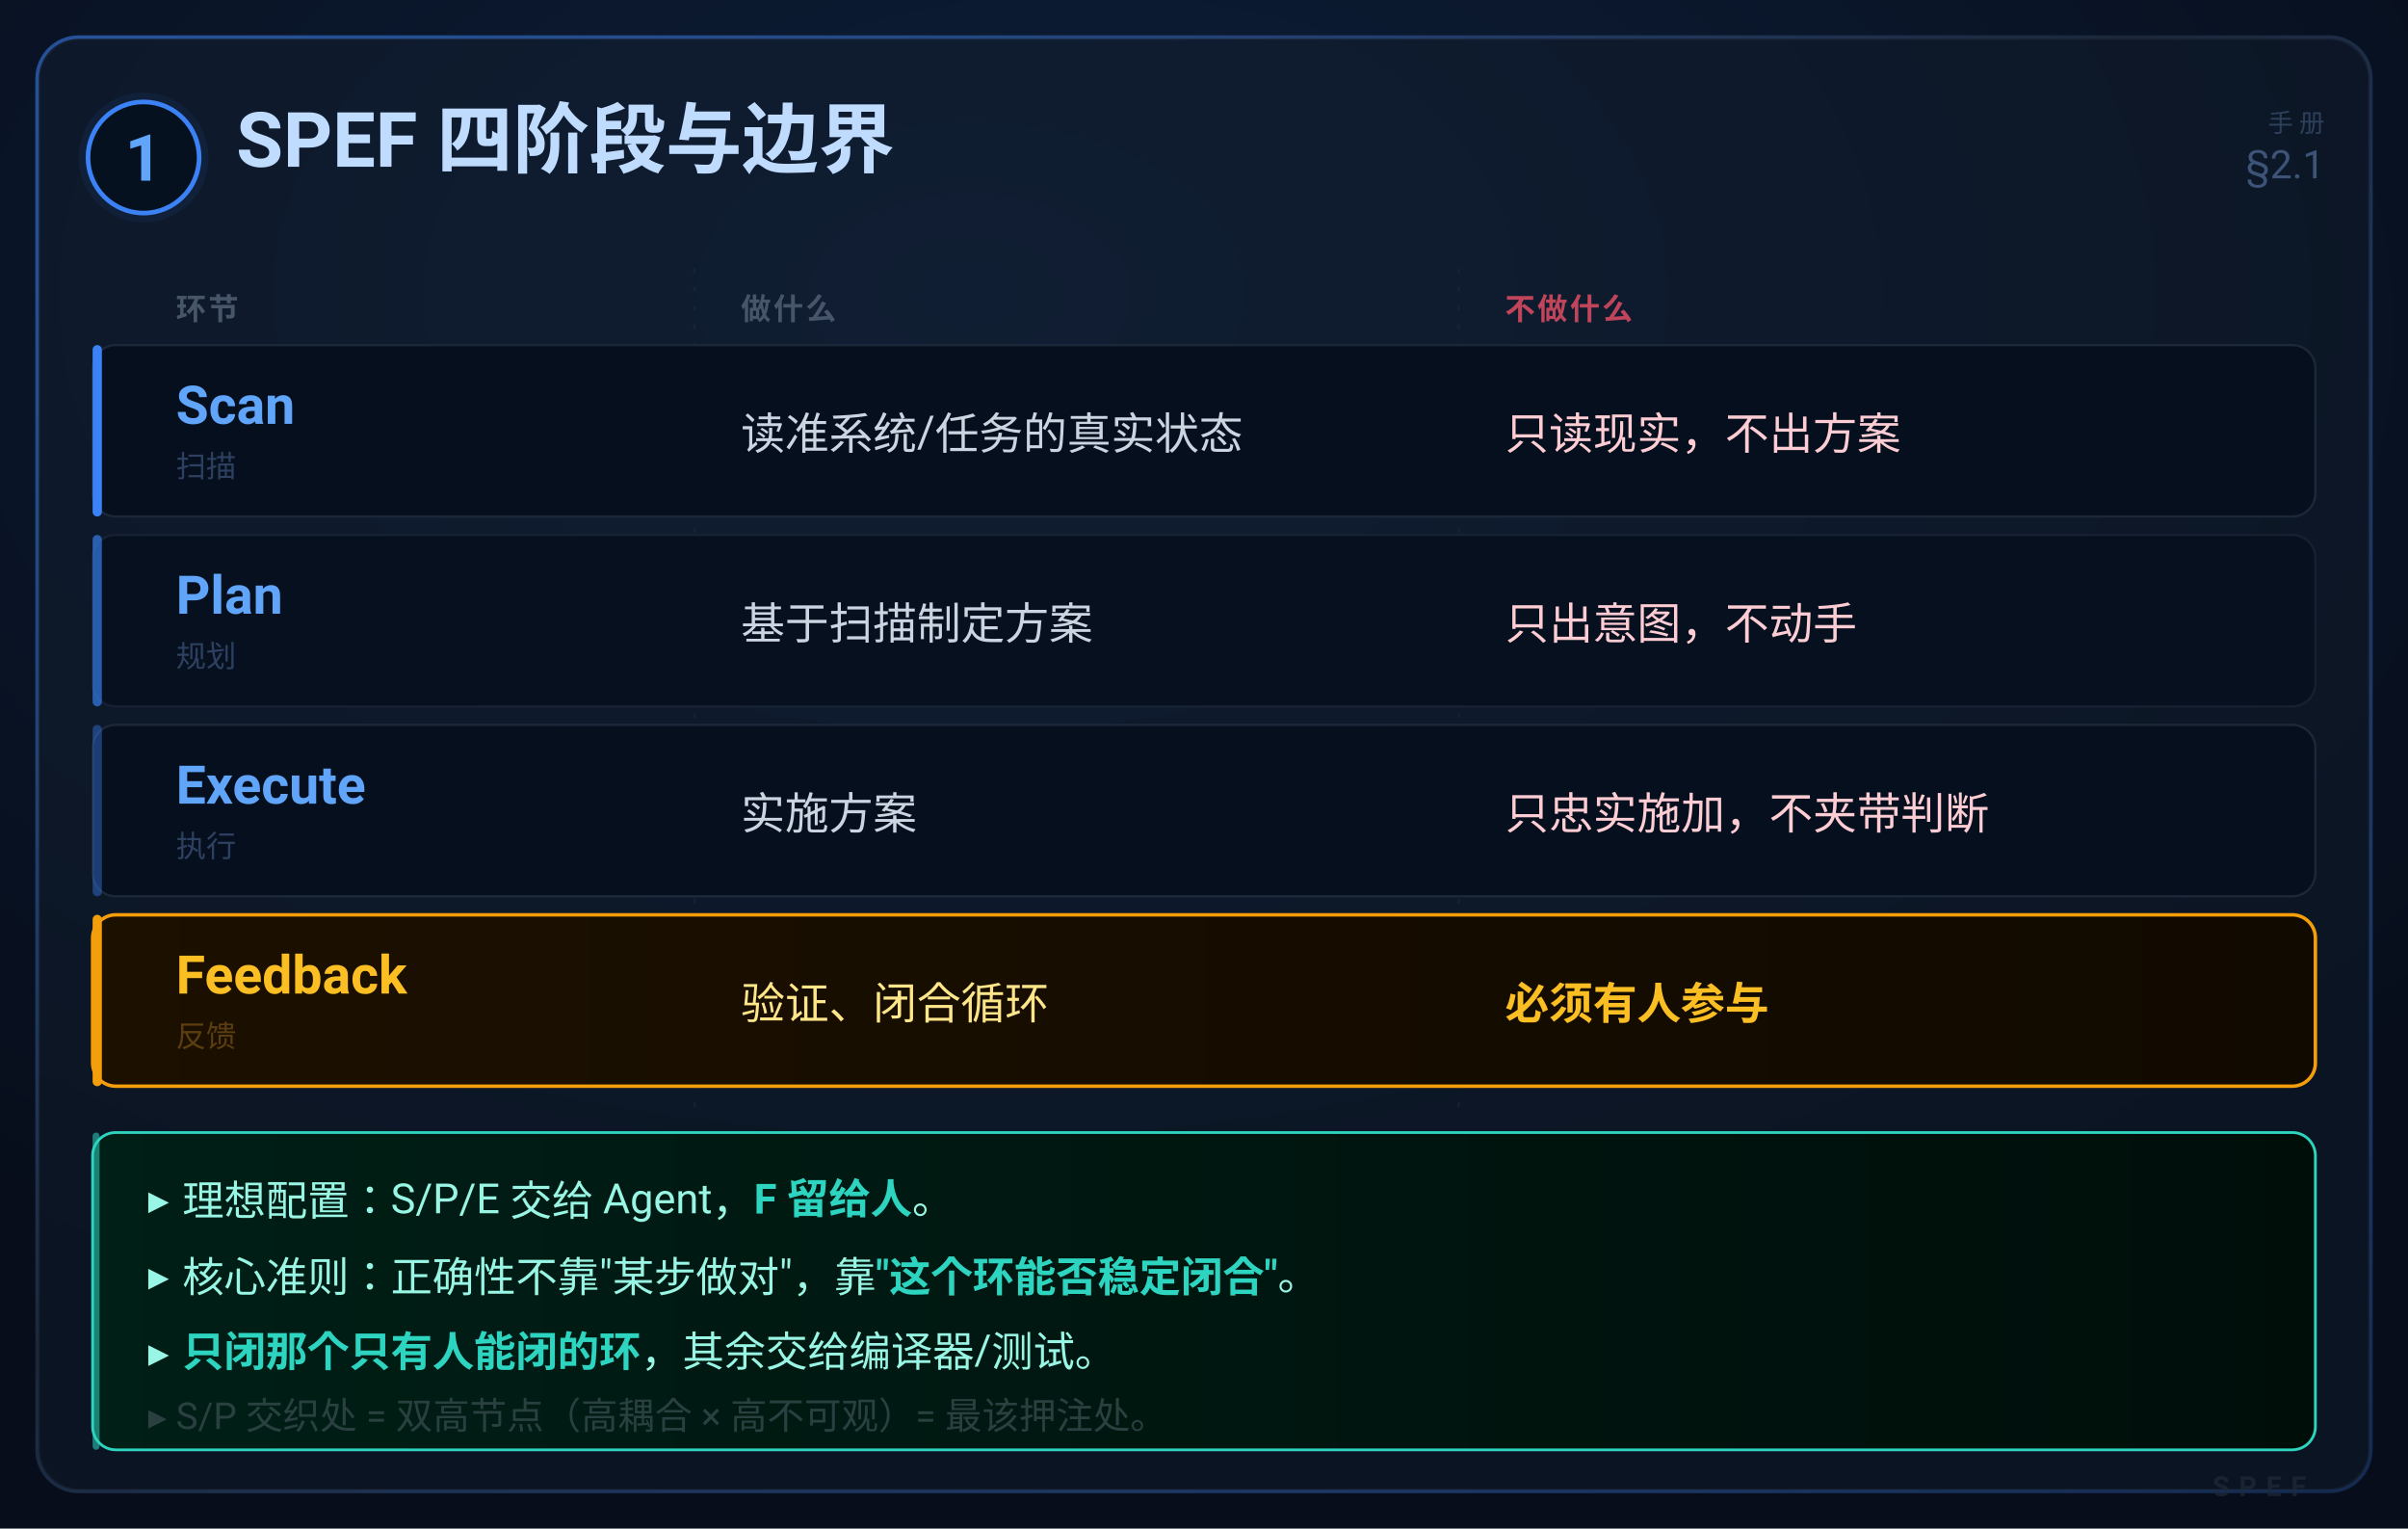
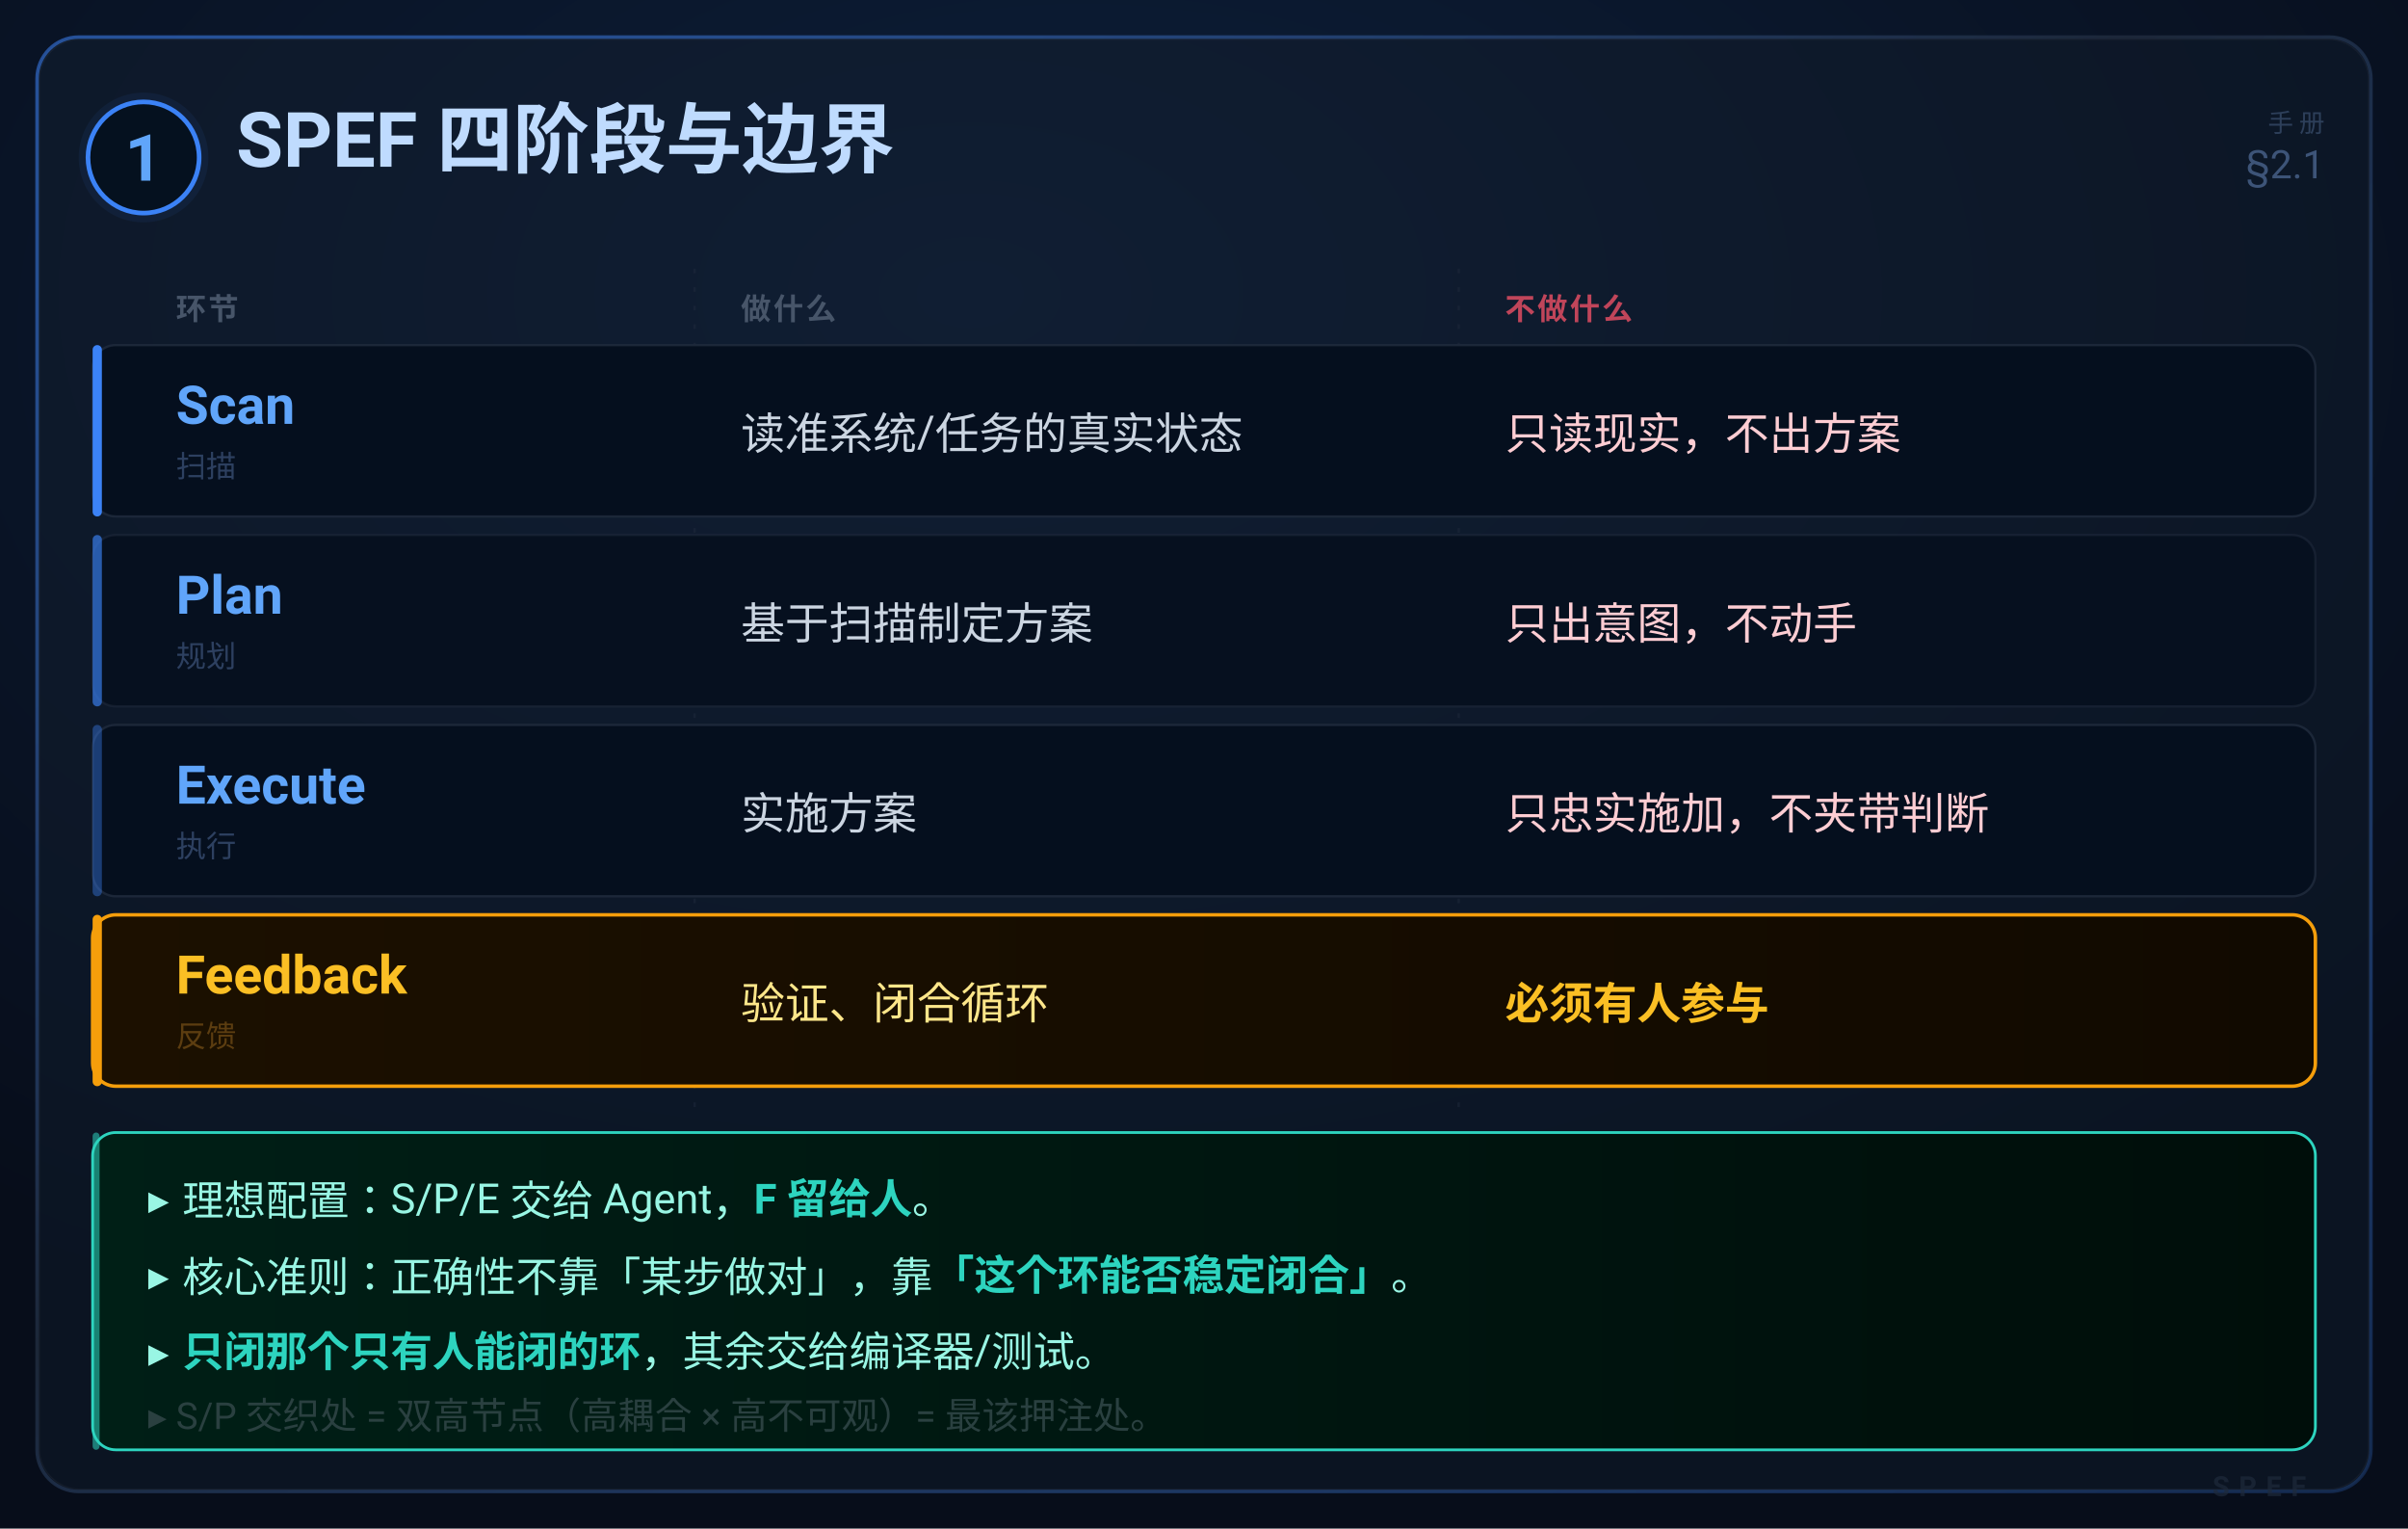
<svg xmlns="http://www.w3.org/2000/svg" viewBox="0 0 1040 660" font-family="'PingFang SC','Hiragino Sans GB','Microsoft YaHei','Noto Sans SC',ui-sans-serif,system-ui,-apple-system,'Segoe UI',Roboto,sans-serif">
  <defs>
    <radialGradient id="bg" cx="45%" cy="22%" r="72%">
      <stop offset="0%" stop-color="#0d1f3a" />
      <stop offset="100%" stop-color="#070d1a" />
    </radialGradient>
    <radialGradient id="surf" cx="40%" cy="18%" r="78%">
      <stop offset="0%" stop-color="#101e33" />
      <stop offset="100%" stop-color="#0b1422" />
    </radialGradient>
    <linearGradient id="bord" x1="0%" y1="0%" x2="100%" y2="100%">
      <stop offset="0%" stop-color="#3b82f6" stop-opacity="0.55" />
      <stop offset="45%" stop-color="#1e293b" stop-opacity="0.9" />
      <stop offset="100%" stop-color="#3b82f6" stop-opacity="0.22" />
    </linearGradient>
    <linearGradient id="sep" x1="0%" y1="0%" x2="100%" y2="0%">
      <stop offset="0%" stop-color="#3b82f6" stop-opacity="0.75" />
      <stop offset="55%" stop-color="#1e293b" stop-opacity="0.4" />
      <stop offset="100%" stop-color="#1e293b" stop-opacity="0" />
    </linearGradient>
    <linearGradient id="fbRow" x1="0%" y1="0%" x2="100%" y2="0%">
      <stop offset="0%" stop-color="#1c1000" />
      <stop offset="100%" stop-color="#110a00" />
    </linearGradient>
    <linearGradient id="foot" x1="0%" y1="0%" x2="100%" y2="0%">
      <stop offset="0%" stop-color="#001f16" />
      <stop offset="100%" stop-color="#000e0a" />
    </linearGradient>
  </defs>
  <rect width="1040" height="660" fill="url(#bg)" />
  <circle cx="32" cy="32" r="2.5" fill="#3b82f6" fill-opacity="0.22" />
  <circle cx="1008" cy="32" r="2.5" fill="#3b82f6" fill-opacity="0.22" />
  <circle cx="32" cy="628" r="2.5" fill="#3b82f6" fill-opacity="0.08" />
  <circle cx="1008" cy="628" r="2.5" fill="#3b82f6" fill-opacity="0.08" />
  <rect x="16" y="16" width="1008" height="628" rx="18" fill="url(#surf)" />
  <rect x="16" y="16" width="1008" height="628" rx="18" fill="none" stroke="url(#bord)" stroke-width="1.5" />
  <rect x="17" y="17" width="1006" height="626" rx="17.5" fill="none" stroke="#ffffff" stroke-width="0.5" stroke-opacity="0.04" />
  <text x="996" y="646" font-size="12" fill="#1e293b" text-anchor="end" letter-spacing="4" font-weight="700" opacity="0.7">SPEF</text>
  <circle cx="62" cy="68" r="28" fill="#3b82f6" fill-opacity="0.07" />
  <circle cx="62" cy="68" r="24" fill="#05111f" stroke="#3b82f6" stroke-width="2" />
  <text x="62" y="78" font-size="28" fill="#60a5fa" text-anchor="middle" font-weight="bold">1</text>
  <text x="102" y="72" font-size="33" fill="#bfdbfe" font-weight="bold">SPEF 四阶段与边界</text>
  <text x="1004" y="57" font-size="11" fill="#2d3f5a" text-anchor="end" letter-spacing="2.5">手册</text>
  <text x="1004" y="77" font-size="17" fill="#3d5478" text-anchor="end">§2.1</text>
  <line x1="40" y1="104" x2="1000" y2="104" stroke="url(#sep)" stroke-width="1" />
  <text x="76" y="138" font-size="13" fill="#475569" letter-spacing="1" font-weight="600">环节</text>
  <text x="320" y="138" font-size="13" fill="#475569" letter-spacing="1" font-weight="600">做什么</text>
  <text x="650" y="138" font-size="13" fill="#c0455a" letter-spacing="1" font-weight="600">不做什么</text>
  <line x1="300" y1="116" x2="300" y2="484" stroke="#1e293b" stroke-width="1" stroke-dasharray="2,6" stroke-opacity="0.55" />
  <line x1="630" y1="116" x2="630" y2="484" stroke="#1e293b" stroke-width="1" stroke-dasharray="2,6" stroke-opacity="0.55" />
  <rect x="40" y="149" width="960" height="74" rx="10" fill="#050f1e" stroke="#1e293b" stroke-opacity="0.9" />
  <rect x="40" y="149" width="4" height="74" rx="2" fill="#3b82f6" />
  <text x="76" y="183" font-size="23" fill="#60a5fa" font-weight="bold">Scan</text>
  <text x="76" y="206" font-size="13" fill="#2d4060">扫描</text>
  <text x="320" y="194" font-size="19" fill="#cbd5e1">读准系统/任务的真实状态</text>
  <text x="650" y="194" font-size="19" fill="#fecdd3">只读现实，不出方案</text>
  <rect x="40" y="231" width="960" height="74" rx="10" fill="#06101f" stroke="#1e293b" stroke-opacity="0.6" />
  <rect x="40" y="231" width="4" height="74" rx="2" fill="#3b82f6" opacity="0.65" />
  <text x="76" y="265" font-size="23" fill="#60a5fa" font-weight="bold">Plan</text>
  <text x="76" y="288" font-size="13" fill="#2d4060">规划</text>
  <text x="320" y="276" font-size="19" fill="#cbd5e1">基于扫描制定方案</text>
  <text x="650" y="276" font-size="19" fill="#fecdd3">只出意图，不动手</text>
  <rect x="40" y="313" width="960" height="74" rx="10" fill="#050f1e" stroke="#1e293b" stroke-opacity="0.9" />
  <rect x="40" y="313" width="4" height="74" rx="2" fill="#3b82f6" opacity="0.4" />
  <text x="76" y="347" font-size="23" fill="#60a5fa" font-weight="bold">Execute</text>
  <text x="76" y="370" font-size="13" fill="#2d4060">执行</text>
  <text x="320" y="358" font-size="19" fill="#cbd5e1">实施方案</text>
  <text x="650" y="358" font-size="19" fill="#fecdd3">只忠实施加，不夹带判断</text>
  <rect x="40" y="395" width="960" height="74" rx="10" fill="url(#fbRow)" stroke="#f59e0b" stroke-width="1.5" />
  <rect x="40" y="395" width="4" height="74" rx="2" fill="#f59e0b" />
  <text x="76" y="429" font-size="23" fill="#fbbf24" font-weight="bold">Feedback</text>
  <text x="76" y="452" font-size="13" fill="#5c3d10">反馈</text>
  <text x="320" y="440" font-size="19" fill="#fde68a">验证、闭合循环</text>
  <text x="650" y="440" font-size="19" fill="#fbbf24" font-weight="bold">必须有人参与</text>
  <rect x="40" y="489" width="960" height="137" rx="10" fill="url(#foot)" stroke="#2dd4bf" stroke-width="1.2" />
  <rect x="40" y="489" width="3" height="137" rx="1.5" fill="#2dd4bf" opacity="0.55" />
  <text x="64" y="524" font-size="18" fill="#99f6e4">▸ 理想配置：S/P/E 交给 Agent，<tspan fill="#2dd4bf" font-weight="bold">F 留给人</tspan>。</text>
-   <text x="64" y="557" font-size="18" fill="#99f6e4">▸ 核心准则：正确性不靠"某步做对"，靠<tspan fill="#2dd4bf" font-weight="bold">"这个环能否稳定闭合"</tspan>。</text>
+   <text x="64" y="557" font-size="18" fill="#99f6e4">▸ 核心准则：正确性不靠「某步做对」，靠<tspan fill="#2dd4bf" font-weight="bold">「这个环能否稳定闭合」</tspan>。</text>
  <text x="64" y="590" font-size="18" fill="#99f6e4">▸ <tspan fill="#2dd4bf" font-weight="bold">只闭那个只有人能闭的环</tspan>，其余交给编译器/测试。</text>
  <text x="64" y="617" font-size="16" fill="#2a4040">▸ S/P 交织处 = 双高节点（高耦合 × 高不可观）= 最该押注处。</text>
</svg>
